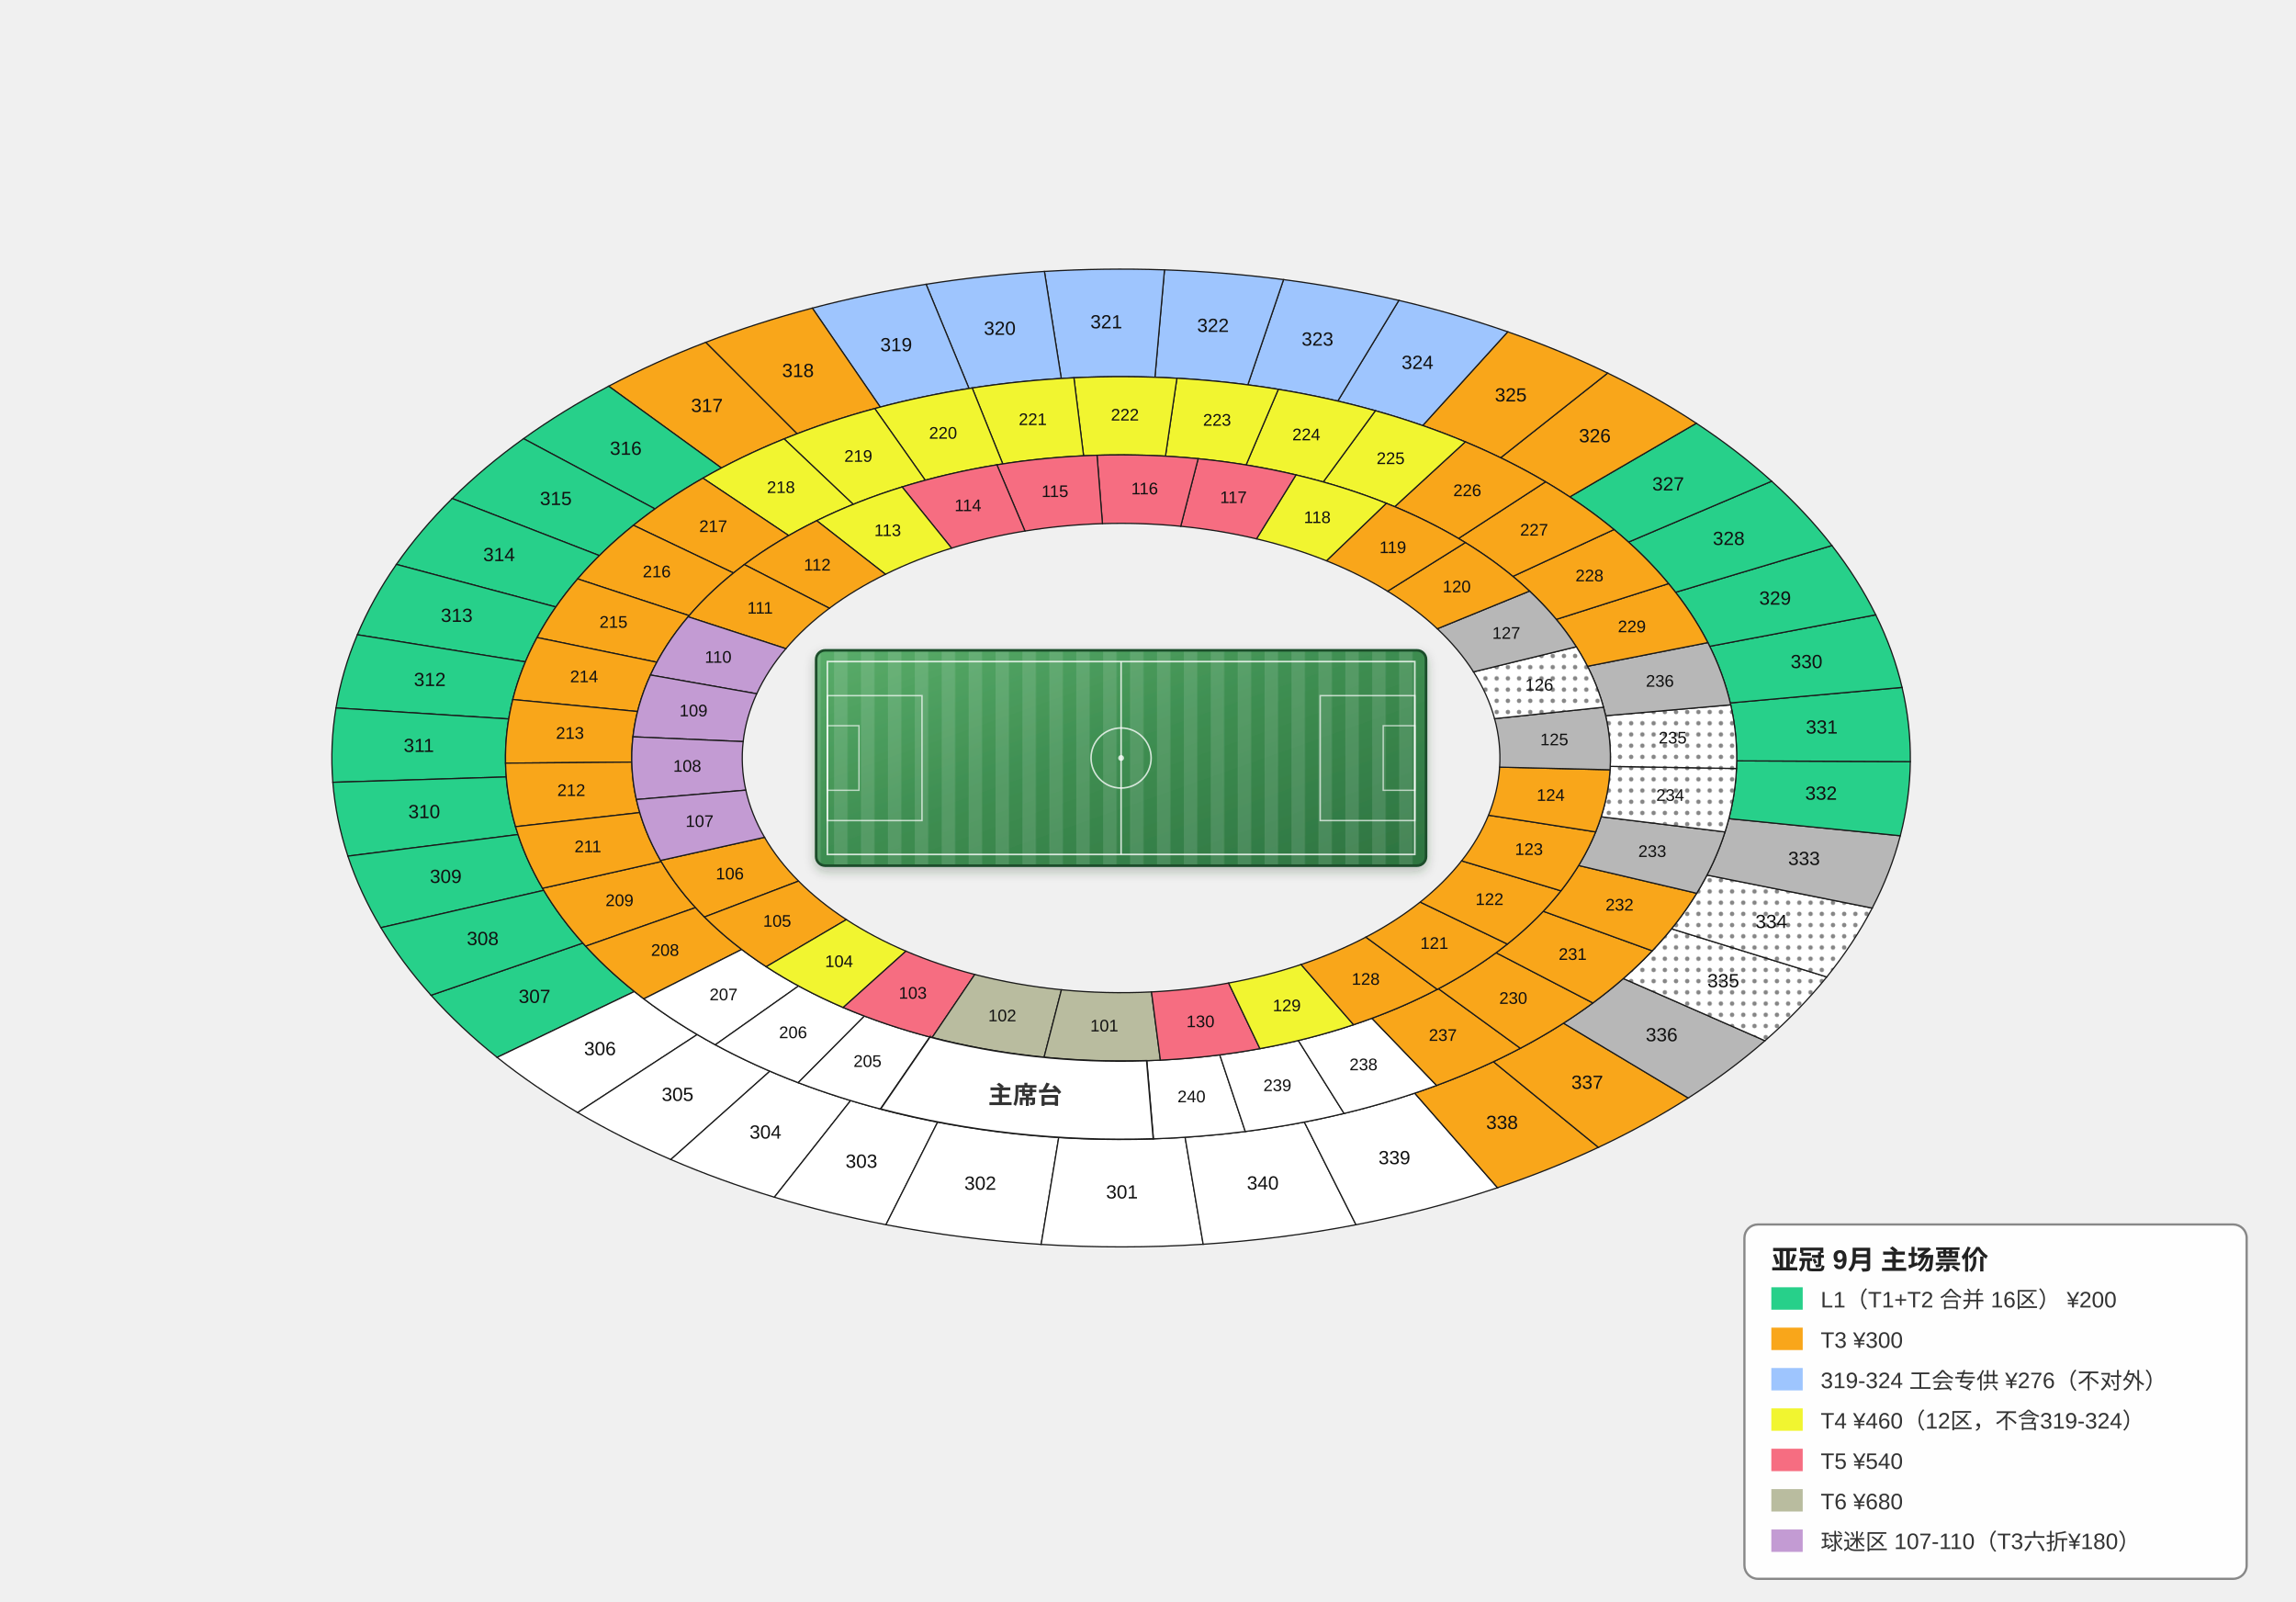
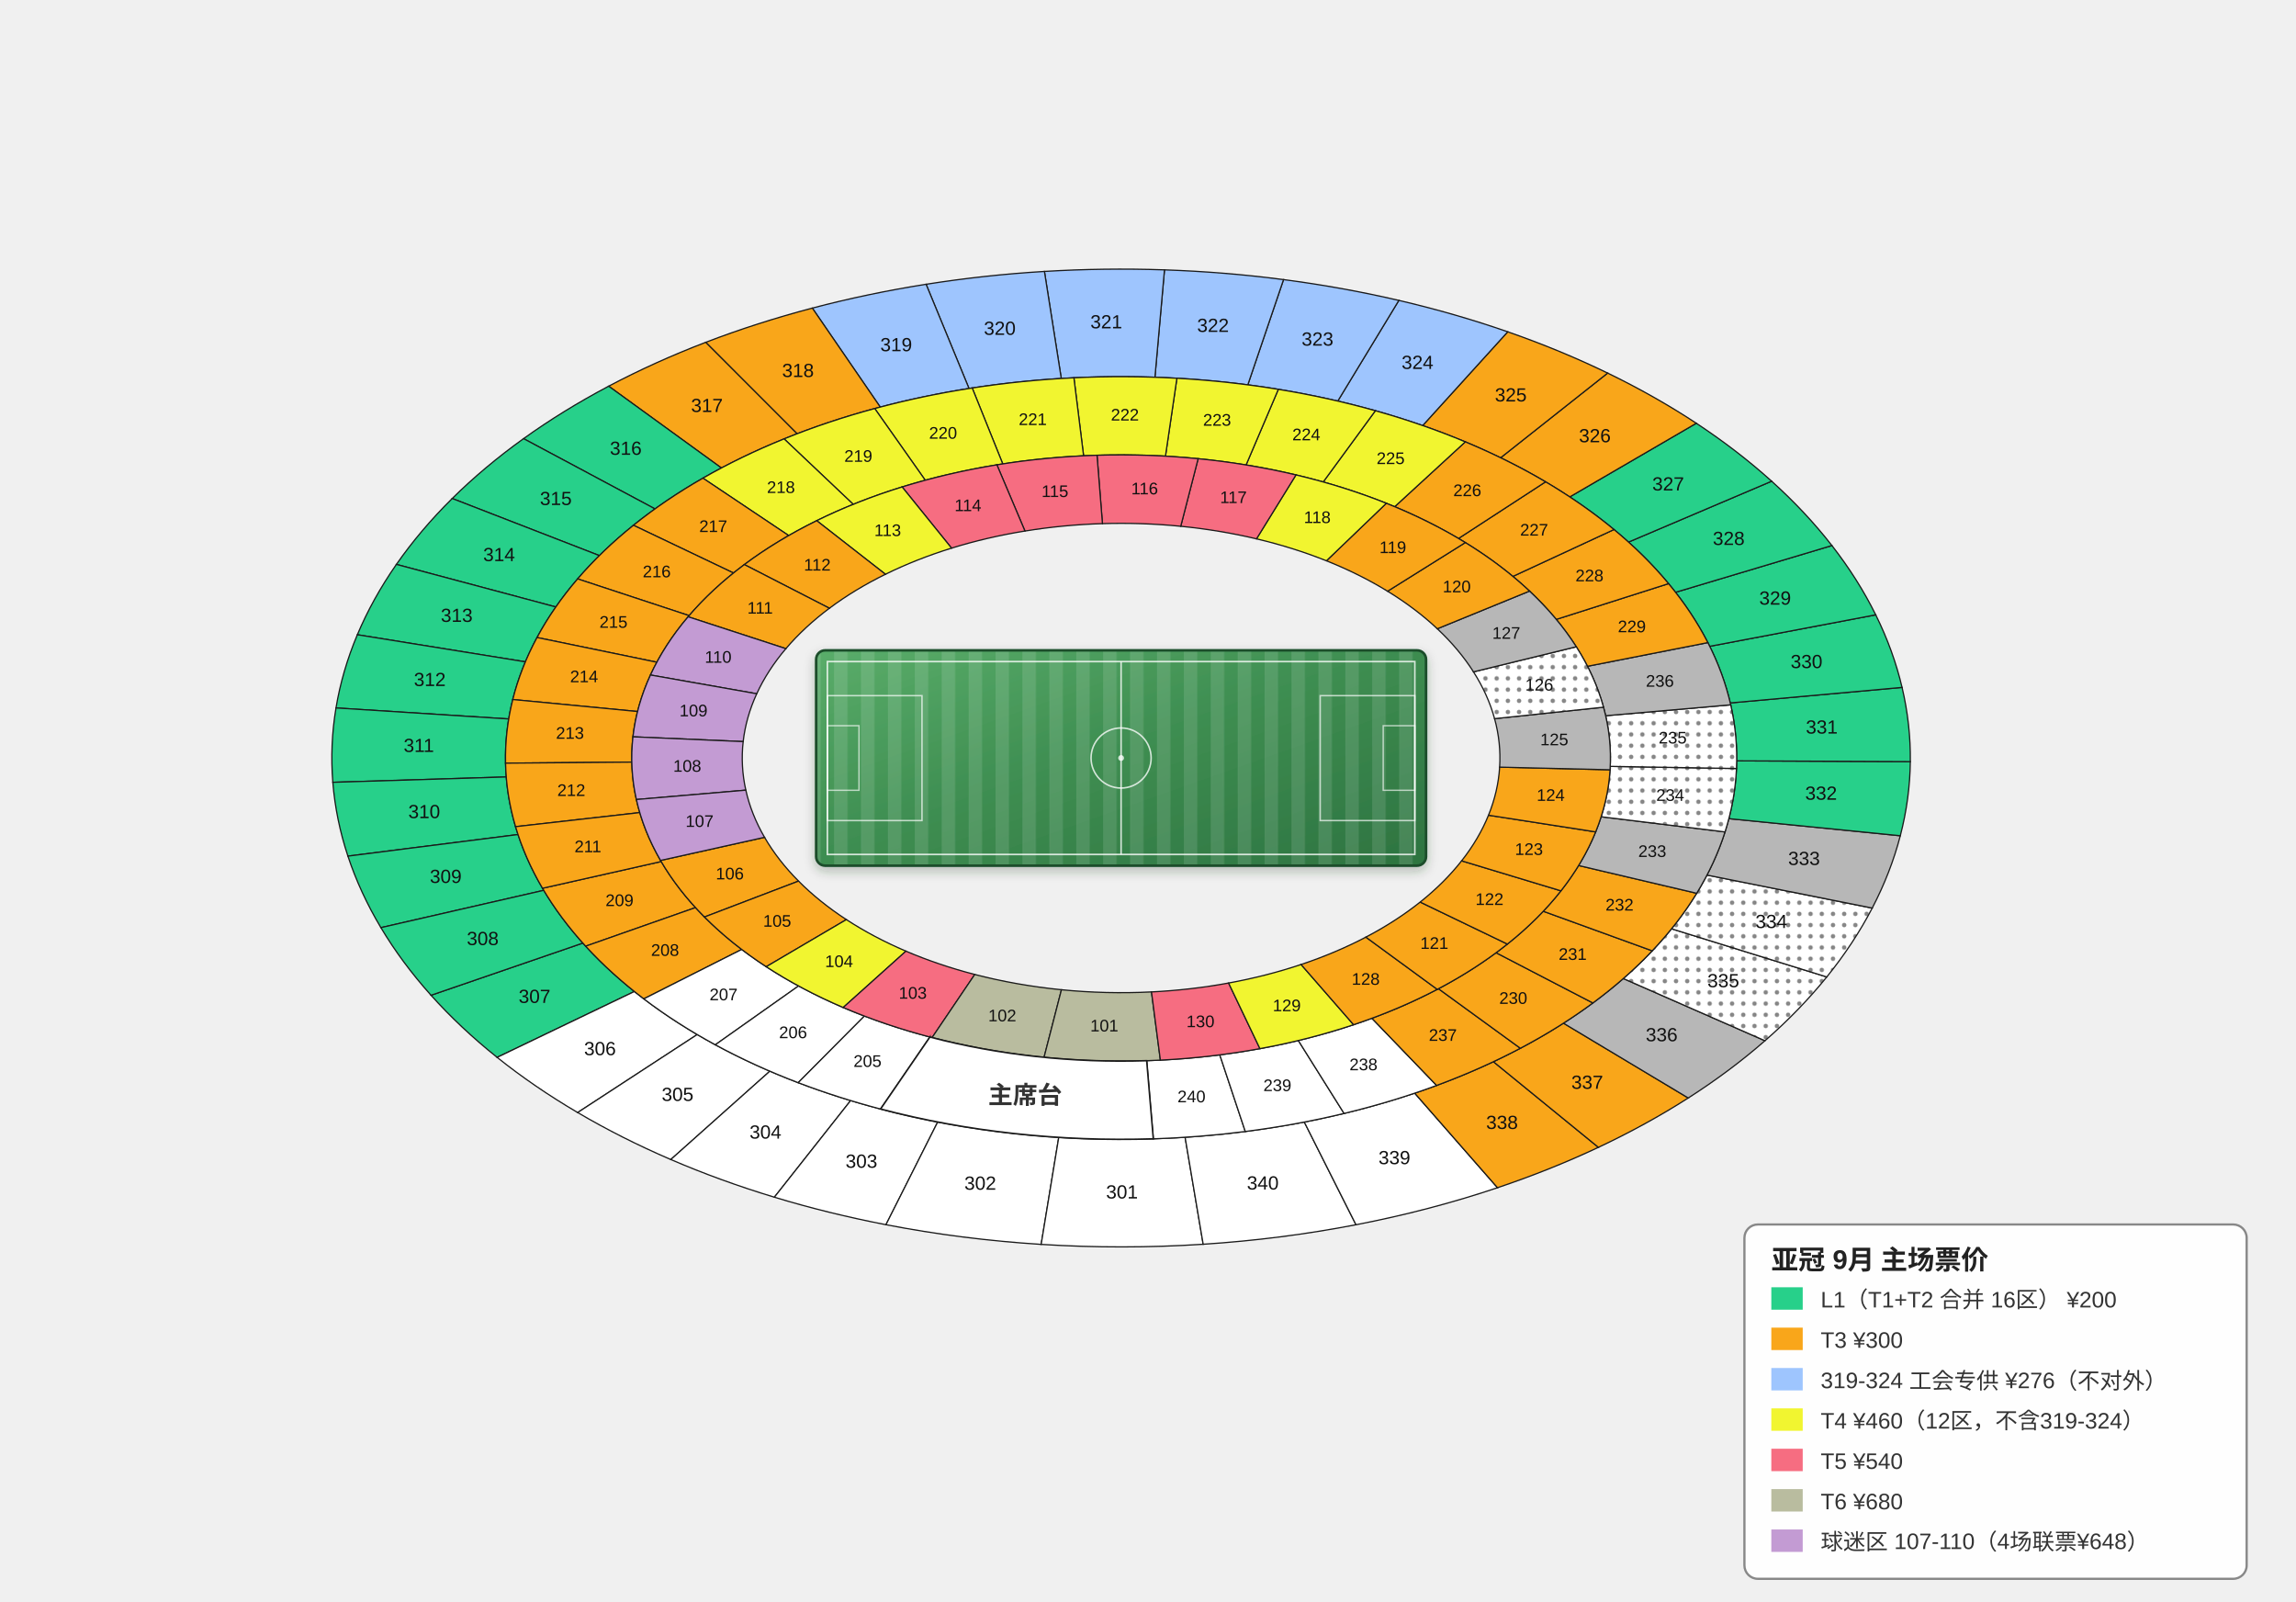
<svg xmlns="http://www.w3.org/2000/svg" viewBox="0 0 1024 714" width="1024" height="714">
  <defs>
    <pattern id="awayPattern" width="5" height="5" patternUnits="userSpaceOnUse">
      <rect width="5" height="5" fill="#fff" />
      <circle cx="2.5" cy="2.5" r="1" fill="#888" />
    </pattern>
    <linearGradient id="pitchGrad" x1="0%" y1="0%" x2="100%" y2="100%">
      <stop offset="0%" stop-color="#5aad6a" />
      <stop offset="45%" stop-color="#3f8f52" />
      <stop offset="100%" stop-color="#2d7340" />
    </linearGradient>
    <pattern id="grassStripe" width="12" height="96" patternUnits="userSpaceOnUse">
      <rect width="6" height="100%" fill="#ffffff" opacity="0.12" />
      <rect x="6" width="6" height="100%" fill="#000000" opacity="0" />
    </pattern>
    <filter id="pitchShadow" x="-10%" y="-15%" width="120%" height="130%">
      <feDropShadow dx="0" dy="2" stdDeviation="2.5" flood-color="#1a3d24" flood-opacity="0.28" />
    </filter>
  </defs>
  <g id="pitch" filter="url(#pitchShadow)">
    <rect x="364.0" y="290.0" width="272.0" height="96.0" rx="4" fill="url(#pitchGrad)" />
    <rect x="364.0" y="290.0" width="272.0" height="96.0" rx="4" fill="url(#grassStripe)" />
    <rect x="369.0" y="295.0" width="262.0" height="86.0" fill="none" stroke="rgba(255,255,255,0.78)" stroke-width="0.72" />
    <line x1="500.0" y1="295.0" x2="500.0" y2="381.0" stroke="rgba(255,255,255,0.78)" stroke-width="0.684" />
    <circle cx="500.0" cy="338.0" r="13.4" fill="none" stroke="rgba(255,255,255,0.78)" stroke-width="0.684" />
    <circle cx="500.0" cy="338.0" r="1.3" fill="rgba(255,255,255,0.78)" />
    <rect x="369.0" y="310.2" width="42.2" height="55.7" fill="none" stroke="rgba(255,255,255,0.78)" stroke-width="0.648" opacity="0.88" />
    <rect x="369.0" y="323.6" width="14.1" height="28.8" fill="none" stroke="rgba(255,255,255,0.78)" stroke-width="0.612" opacity="0.82" />
    <rect x="588.8" y="310.2" width="42.2" height="55.7" fill="none" stroke="rgba(255,255,255,0.78)" stroke-width="0.648" opacity="0.88" />
    <rect x="616.9" y="323.6" width="14.1" height="28.8" fill="none" stroke="rgba(255,255,255,0.78)" stroke-width="0.612" opacity="0.82" />
    <rect x="364.0" y="290.0" width="272.0" height="96.0" rx="4" fill="none" stroke="#1a4d2c" stroke-width="1.15" />
  </g>
  <path id="sec-307" d="M259.94,420.52L192.23,443.79A352.00,218.00,0,0,0,221.71,471.49L282.93,442.12A274.56,170.04,0,0,1,259.94,420.52Z" fill="#27d08a" stroke="#1a1a1a" stroke-width="0.55" />
  <text x="238.4" y="444.8" text-anchor="middle" dominant-baseline="middle" font-size="8.5" font-family="Arial,Helvetica,sans-serif" fill="#111">307</text>
  <path id="sec-306" d="M282.93,442.12L221.71,471.49A352.00,218.00,0,0,0,257.63,496.09L310.95,461.31A274.56,170.04,0,0,1,282.93,442.12Z" fill="#ffffff" stroke="#1a1a1a" stroke-width="0.55" />
  <text x="267.6" y="468.1" text-anchor="middle" dominant-baseline="middle" font-size="8.5" font-family="Arial,Helvetica,sans-serif" fill="#111">306</text>
  <path id="sec-305" d="M310.95,461.31L257.63,496.09A352.00,218.00,0,0,0,299.17,517.04L343.35,477.65A274.56,170.04,0,0,1,310.95,461.31Z" fill="#ffffff" stroke="#1a1a1a" stroke-width="0.55" />
  <text x="302.2" y="488.5" text-anchor="middle" dominant-baseline="middle" font-size="8.5" font-family="Arial,Helvetica,sans-serif" fill="#111">305</text>
  <path id="sec-304" d="M343.35,477.65L299.17,517.04A352.00,218.00,0,0,0,345.36,533.84L379.38,490.75A274.56,170.04,0,0,1,343.35,477.65Z" fill="#ffffff" stroke="#1a1a1a" stroke-width="0.55" />
  <text x="341.4" y="505.3" text-anchor="middle" dominant-baseline="middle" font-size="8.5" font-family="Arial,Helvetica,sans-serif" fill="#111">304</text>
  <path id="sec-303" d="M379.38,490.75L345.36,533.84A352.00,218.00,0,0,0,395.13,546.10L418.20,500.32A274.56,170.04,0,0,1,379.38,490.75Z" fill="#ffffff" stroke="#1a1a1a" stroke-width="0.55" />
  <text x="384.2" y="518.3" text-anchor="middle" dominant-baseline="middle" font-size="8.5" font-family="Arial,Helvetica,sans-serif" fill="#111">303</text>
  <path id="sec-302" d="M418.20,500.32L395.13,546.10A352.00,218.00,0,0,0,464.35,554.88L472.19,507.17A274.56,170.04,0,0,1,418.20,500.32Z" fill="#ffffff" stroke="#1a1a1a" stroke-width="0.55" />
  <text x="437.2" y="528.1" text-anchor="middle" dominant-baseline="middle" font-size="8.5" font-family="Arial,Helvetica,sans-serif" fill="#111">302</text>
  <path id="sec-301" d="M472.19,507.17L464.35,554.88A352.00,218.00,0,0,0,536.61,554.82L528.55,507.12A274.56,170.04,0,0,1,472.19,507.17Z" fill="#ffffff" stroke="#1a1a1a" stroke-width="0.55" />
  <text x="500.4" y="532.0" text-anchor="middle" dominant-baseline="middle" font-size="8.5" font-family="Arial,Helvetica,sans-serif" fill="#111">301</text>
  <path id="sec-340" d="M528.55,507.12L536.61,554.82A352.00,218.00,0,0,0,604.76,546.12L581.71,500.33A274.56,170.04,0,0,1,528.55,507.12Z" fill="#ffffff" stroke="#1a1a1a" stroke-width="0.55" />
  <text x="563.2" y="528.0" text-anchor="middle" dominant-baseline="middle" font-size="8.5" font-family="Arial,Helvetica,sans-serif" fill="#111">340</text>
  <path id="sec-339" d="M581.71,500.33L604.76,546.12A352.00,218.00,0,0,0,667.88,529.61L630.95,487.45A274.56,170.04,0,0,1,581.71,500.33Z" fill="#ffffff" stroke="#1a1a1a" stroke-width="0.55" />
  <text x="621.9" y="516.7" text-anchor="middle" dominant-baseline="middle" font-size="8.5" font-family="Arial,Helvetica,sans-serif" fill="#111">339</text>
  <path id="sec-338" d="M630.95,487.45L667.88,529.61A352.00,218.00,0,0,0,712.88,511.61L666.05,473.42A274.56,170.04,0,0,1,630.95,487.45Z" fill="#f9a61a" stroke="#1a1a1a" stroke-width="0.55" />
  <text x="669.9" y="501.0" text-anchor="middle" dominant-baseline="middle" font-size="8.5" font-family="Arial,Helvetica,sans-serif" fill="#111">338</text>
  <path id="sec-337" d="M666.05,473.42L712.88,511.61A352.00,218.00,0,0,0,752.95,489.60L697.30,456.25A274.56,170.04,0,0,1,666.05,473.42Z" fill="#f9a61a" stroke="#1a1a1a" stroke-width="0.55" />
  <text x="707.9" y="483.1" text-anchor="middle" dominant-baseline="middle" font-size="8.5" font-family="Arial,Helvetica,sans-serif" fill="#111">337</text>
  <path id="sec-336" d="M697.30,456.25L752.95,489.60A352.00,218.00,0,0,0,787.16,464.07L723.99,436.34A274.56,170.04,0,0,1,697.30,456.25Z" fill="#b7b7b7" stroke="#1a1a1a" stroke-width="0.55" />
  <text x="741.1" y="461.9" text-anchor="middle" dominant-baseline="middle" font-size="8.5" font-family="Arial,Helvetica,sans-serif" fill="#111">336</text>
  <path id="sec-335" d="M723.99,436.34L787.16,464.07A352.00,218.00,0,0,0,814.73,435.63L745.49,414.15A274.56,170.04,0,0,1,723.99,436.34Z" fill="url(#awayPattern)" stroke="#1a1a1a" stroke-width="0.55" />
  <text x="768.6" y="437.8" text-anchor="middle" dominant-baseline="middle" font-size="8.5" font-family="Arial,Helvetica,sans-serif" fill="#111">335</text>
  <path id="sec-334" d="M745.49,414.15L814.73,435.63A352.00,218.00,0,0,0,835.00,404.92L761.30,390.20A274.56,170.04,0,0,1,745.49,414.15Z" fill="url(#awayPattern)" stroke="#1a1a1a" stroke-width="0.55" />
  <text x="790.0" y="411.4" text-anchor="middle" dominant-baseline="middle" font-size="8.5" font-family="Arial,Helvetica,sans-serif" fill="#111">334</text>
  <path id="sec-333" d="M761.30,390.20L835.00,404.92A352.00,218.00,0,0,0,847.52,372.67L771.07,365.04A274.56,170.04,0,0,1,761.30,390.20Z" fill="#b7b7b7" stroke="#1a1a1a" stroke-width="0.55" />
  <text x="804.6" y="383.3" text-anchor="middle" dominant-baseline="middle" font-size="8.5" font-family="Arial,Helvetica,sans-serif" fill="#111">333</text>
  <path id="sec-332" d="M771.07,365.04L847.52,372.67A352.00,218.00,0,0,0,851.99,339.61L774.55,339.26A274.56,170.04,0,0,1,771.07,365.04Z" fill="#27d08a" stroke="#1a1a1a" stroke-width="0.55" />
  <text x="812.2" y="354.2" text-anchor="middle" dominant-baseline="middle" font-size="8.5" font-family="Arial,Helvetica,sans-serif" fill="#111">332</text>
  <path id="sec-331" d="M774.55,339.26L851.99,339.61A352.00,218.00,0,0,0,848.31,306.52L771.68,313.44A274.56,170.04,0,0,1,774.55,339.26Z" fill="#27d08a" stroke="#1a1a1a" stroke-width="0.55" />
  <text x="812.5" y="324.7" text-anchor="middle" dominant-baseline="middle" font-size="8.5" font-family="Arial,Helvetica,sans-serif" fill="#111">331</text>
  <path id="sec-330" d="M771.68,313.44L848.31,306.52A352.00,218.00,0,0,0,836.56,274.15L762.52,288.20A274.56,170.04,0,0,1,771.68,313.44Z" fill="#27d08a" stroke="#1a1a1a" stroke-width="0.55" />
  <text x="805.7" y="295.5" text-anchor="middle" dominant-baseline="middle" font-size="8.5" font-family="Arial,Helvetica,sans-serif" fill="#111">330</text>
  <path id="sec-329" d="M762.52,288.20L836.56,274.15A352.00,218.00,0,0,0,817.02,243.26L747.28,264.11A274.56,170.04,0,0,1,762.52,288.20Z" fill="#27d08a" stroke="#1a1a1a" stroke-width="0.55" />
  <text x="791.7" y="267.2" text-anchor="middle" dominant-baseline="middle" font-size="8.5" font-family="Arial,Helvetica,sans-serif" fill="#111">329</text>
  <path id="sec-328" d="M747.28,264.11L817.02,243.26A352.00,218.00,0,0,0,790.14,214.57L726.31,241.72A274.56,170.04,0,0,1,747.28,264.11Z" fill="#27d08a" stroke="#1a1a1a" stroke-width="0.55" />
  <text x="771.0" y="240.6" text-anchor="middle" dominant-baseline="middle" font-size="8.5" font-family="Arial,Helvetica,sans-serif" fill="#111">328</text>
  <path id="sec-327" d="M726.31,241.72L790.14,214.57A352.00,218.00,0,0,0,756.54,188.73L700.10,221.57A274.56,170.04,0,0,1,726.31,241.72Z" fill="#27d08a" stroke="#1a1a1a" stroke-width="0.55" />
  <text x="744.0" y="216.3" text-anchor="middle" dominant-baseline="middle" font-size="8.5" font-family="Arial,Helvetica,sans-serif" fill="#111">327</text>
  <path id="sec-326" d="M700.10,221.57L756.54,188.73A352.00,218.00,0,0,0,717.00,166.35L669.26,204.12A274.56,170.04,0,0,1,700.10,221.57Z" fill="#f9a61a" stroke="#1a1a1a" stroke-width="0.55" />
  <text x="711.3" y="194.8" text-anchor="middle" dominant-baseline="middle" font-size="8.5" font-family="Arial,Helvetica,sans-serif" fill="#111">326</text>
  <path id="sec-325" d="M669.26,204.12L717.00,166.35A352.00,218.00,0,0,0,672.44,147.95L634.50,189.76A274.56,170.04,0,0,1,669.26,204.12Z" fill="#f9a61a" stroke="#1a1a1a" stroke-width="0.55" />
  <text x="673.8" y="176.6" text-anchor="middle" dominant-baseline="middle" font-size="8.5" font-family="Arial,Helvetica,sans-serif" fill="#111">325</text>
  <path id="sec-324" d="M634.50,189.76L672.44,147.95A352.00,218.00,0,0,0,623.88,133.95L596.63,178.84A274.56,170.04,0,0,1,634.50,189.76Z" fill="#9ec5fe" stroke="#1a1a1a" stroke-width="0.55" />
  <text x="632.2" y="162.1" text-anchor="middle" dominant-baseline="middle" font-size="8.5" font-family="Arial,Helvetica,sans-serif" fill="#111">324</text>
  <path id="sec-323" d="M596.63,178.84L623.88,133.95A352.00,218.00,0,0,0,572.45,124.67L556.51,171.60A274.56,170.04,0,0,1,596.63,178.84Z" fill="#9ec5fe" stroke="#1a1a1a" stroke-width="0.55" />
  <text x="587.6" y="151.7" text-anchor="middle" dominant-baseline="middle" font-size="8.5" font-family="Arial,Helvetica,sans-serif" fill="#111">323</text>
  <path id="sec-322" d="M556.51,171.60L572.45,124.67A352.00,218.00,0,0,0,519.35,120.33L515.09,168.22A274.56,170.04,0,0,1,556.51,171.60Z" fill="#9ec5fe" stroke="#1a1a1a" stroke-width="0.55" />
  <text x="541.0" y="145.6" text-anchor="middle" dominant-baseline="middle" font-size="8.5" font-family="Arial,Helvetica,sans-serif" fill="#111">322</text>
  <path id="sec-321" d="M515.09,168.22L519.35,120.33A352.00,218.00,0,0,0,465.80,121.03L473.32,168.76A274.56,170.04,0,0,1,515.09,168.22Z" fill="#9ec5fe" stroke="#1a1a1a" stroke-width="0.55" />
  <text x="493.4" y="144.0" text-anchor="middle" dominant-baseline="middle" font-size="8.5" font-family="Arial,Helvetica,sans-serif" fill="#111">321</text>
  <path id="sec-320" d="M473.32,168.76L465.80,121.03A352.00,218.00,0,0,0,413.03,126.76L432.17,173.23A274.56,170.04,0,0,1,473.32,168.76Z" fill="#9ec5fe" stroke="#1a1a1a" stroke-width="0.55" />
  <text x="445.9" y="146.9" text-anchor="middle" dominant-baseline="middle" font-size="8.5" font-family="Arial,Helvetica,sans-serif" fill="#111">320</text>
  <path id="sec-319" d="M432.17,173.23L413.03,126.76A352.00,218.00,0,0,0,362.29,137.38L392.58,181.51A274.56,170.04,0,0,1,432.17,173.23Z" fill="#9ec5fe" stroke="#1a1a1a" stroke-width="0.55" />
  <text x="399.7" y="154.2" text-anchor="middle" dominant-baseline="middle" font-size="8.5" font-family="Arial,Helvetica,sans-serif" fill="#111">319</text>
  <path id="sec-318" d="M392.58,181.51L362.29,137.38A352.00,218.00,0,0,0,314.73,152.64L355.49,193.42A274.56,170.04,0,0,1,392.58,181.51Z" fill="#f9a61a" stroke="#1a1a1a" stroke-width="0.55" />
  <text x="355.9" y="165.7" text-anchor="middle" dominant-baseline="middle" font-size="8.5" font-family="Arial,Helvetica,sans-serif" fill="#111">318</text>
  <path id="sec-317" d="M355.49,193.42L314.73,152.64A352.00,218.00,0,0,0,271.46,172.20L321.74,208.67A274.56,170.04,0,0,1,355.49,193.42Z" fill="#f9a61a" stroke="#1a1a1a" stroke-width="0.55" />
  <text x="315.3" y="181.3" text-anchor="middle" dominant-baseline="middle" font-size="8.5" font-family="Arial,Helvetica,sans-serif" fill="#111">317</text>
  <path id="sec-316" d="M321.74,208.67L271.46,172.20A352.00,218.00,0,0,0,233.49,195.59L292.12,226.92A274.56,170.04,0,0,1,321.74,208.67Z" fill="#27d08a" stroke="#1a1a1a" stroke-width="0.55" />
  <text x="279.1" y="200.4" text-anchor="middle" dominant-baseline="middle" font-size="8.5" font-family="Arial,Helvetica,sans-serif" fill="#111">316</text>
  <path id="sec-315" d="M292.12,226.92L233.49,195.59A352.00,218.00,0,0,0,201.68,222.28L267.31,247.74A274.56,170.04,0,0,1,292.12,226.92Z" fill="#27d08a" stroke="#1a1a1a" stroke-width="0.55" />
  <text x="247.9" y="222.8" text-anchor="middle" dominant-baseline="middle" font-size="8.5" font-family="Arial,Helvetica,sans-serif" fill="#111">315</text>
  <path id="sec-314" d="M267.31,247.74L201.68,222.28A352.00,218.00,0,0,0,176.79,251.66L247.89,270.65A274.56,170.04,0,0,1,267.31,247.74Z" fill="#27d08a" stroke="#1a1a1a" stroke-width="0.55" />
  <text x="222.6" y="247.8" text-anchor="middle" dominant-baseline="middle" font-size="8.5" font-family="Arial,Helvetica,sans-serif" fill="#111">314</text>
  <path id="sec-313" d="M247.89,270.65L176.79,251.66A352.00,218.00,0,0,0,159.37,283.03L234.31,295.12A274.56,170.04,0,0,1,247.89,270.65Z" fill="#27d08a" stroke="#1a1a1a" stroke-width="0.55" />
  <text x="203.7" y="274.9" text-anchor="middle" dominant-baseline="middle" font-size="8.5" font-family="Arial,Helvetica,sans-serif" fill="#111">313</text>
  <path id="sec-312" d="M234.31,295.12L159.37,283.03A352.00,218.00,0,0,0,149.85,315.67L226.88,320.59A274.56,170.04,0,0,1,234.31,295.12Z" fill="#27d08a" stroke="#1a1a1a" stroke-width="0.55" />
  <text x="191.7" y="303.5" text-anchor="middle" dominant-baseline="middle" font-size="8.5" font-family="Arial,Helvetica,sans-serif" fill="#111">312</text>
  <path id="sec-311" d="M226.88,320.59L149.85,315.67A352.00,218.00,0,0,0,148.44,348.84L225.78,346.45A274.56,170.04,0,0,1,226.88,320.59Z" fill="#27d08a" stroke="#1a1a1a" stroke-width="0.55" />
  <text x="186.8" y="332.9" text-anchor="middle" dominant-baseline="middle" font-size="8.5" font-family="Arial,Helvetica,sans-serif" fill="#111">311</text>
  <path id="sec-310" d="M225.78,346.45L148.44,348.84A352.00,218.00,0,0,0,155.16,381.75L231.03,372.12A274.56,170.04,0,0,1,225.78,346.45Z" fill="#27d08a" stroke="#1a1a1a" stroke-width="0.55" />
  <text x="189.2" y="362.4" text-anchor="middle" dominant-baseline="middle" font-size="8.5" font-family="Arial,Helvetica,sans-serif" fill="#111">310</text>
  <path id="sec-309" d="M231.03,372.12L155.16,381.75A352.00,218.00,0,0,0,169.87,413.64L242.50,397.00A274.56,170.04,0,0,1,231.03,372.12Z" fill="#27d08a" stroke="#1a1a1a" stroke-width="0.55" />
  <text x="198.8" y="391.3" text-anchor="middle" dominant-baseline="middle" font-size="8.5" font-family="Arial,Helvetica,sans-serif" fill="#111">309</text>
  <path id="sec-308" d="M242.50,397.00L169.87,413.64A352.00,218.00,0,0,0,192.23,443.79L259.94,420.52A274.56,170.04,0,0,1,242.50,397.00Z" fill="#27d08a" stroke="#1a1a1a" stroke-width="0.55" />
  <text x="215.3" y="419.0" text-anchor="middle" dominant-baseline="middle" font-size="8.5" font-family="Arial,Helvetica,sans-serif" fill="#111">308</text>
  <path id="sec-209" d="M294.88,384.16L241.95,396.08A274.56,170.04,0,0,0,261.20,421.91L310.18,404.70A218.24,135.16,0,0,1,294.88,384.16Z" fill="#f9a61a" stroke="#1a1a1a" stroke-width="0.55" />
  <text x="276.3" y="401.9" text-anchor="middle" dominant-baseline="middle" font-size="7.5" font-family="Arial,Helvetica,sans-serif" fill="#111">209</text>
  <path id="sec-208" d="M310.18,404.70L261.20,421.91A274.56,170.04,0,0,0,287.13,445.39L330.80,423.36A218.24,135.16,0,0,1,310.18,404.70Z" fill="#f9a61a" stroke="#1a1a1a" stroke-width="0.55" />
  <text x="296.6" y="424.1" text-anchor="middle" dominant-baseline="middle" font-size="7.5" font-family="Arial,Helvetica,sans-serif" fill="#111">208</text>
  <path id="sec-207" d="M330.80,423.36L287.13,445.39A274.56,170.04,0,0,0,319.02,465.87L356.15,439.64A218.24,135.16,0,0,1,330.80,423.36Z" fill="#ffffff" stroke="#1a1a1a" stroke-width="0.55" />
  <text x="322.7" y="443.9" text-anchor="middle" dominant-baseline="middle" font-size="7.5" font-family="Arial,Helvetica,sans-serif" fill="#111">207</text>
  <path id="sec-206" d="M356.15,439.64L319.02,465.87A274.56,170.04,0,0,0,355.98,482.77L385.52,453.07A218.24,135.16,0,0,1,356.15,439.64Z" fill="#ffffff" stroke="#1a1a1a" stroke-width="0.55" />
  <text x="353.7" y="460.8" text-anchor="middle" dominant-baseline="middle" font-size="7.5" font-family="Arial,Helvetica,sans-serif" fill="#111">206</text>
  <path id="sec-205" d="M385.52,453.07L355.98,482.77A274.56,170.04,0,0,0,392.72,494.52L414.73,462.42A218.24,135.16,0,0,1,385.52,453.07Z" fill="#ffffff" stroke="#1a1a1a" stroke-width="0.55" />
  <text x="386.9" y="473.6" text-anchor="middle" dominant-baseline="middle" font-size="7.5" font-family="Arial,Helvetica,sans-serif" fill="#111">205</text>
  <path id="sec-240" d="M511.42,472.97L514.37,507.81A274.56,170.04,0,0,0,555.39,504.54L544.02,470.38A218.24,135.16,0,0,1,511.42,472.97Z" fill="#ffffff" stroke="#1a1a1a" stroke-width="0.55" />
  <text x="531.4" y="489.4" text-anchor="middle" dominant-baseline="middle" font-size="7.5" font-family="Arial,Helvetica,sans-serif" fill="#111">240</text>
  <path id="sec-239" d="M544.02,470.38L555.39,504.54A274.56,170.04,0,0,0,599.45,496.49L579.05,463.98A218.24,135.16,0,0,1,544.02,470.38Z" fill="#ffffff" stroke="#1a1a1a" stroke-width="0.55" />
  <text x="569.7" y="484.4" text-anchor="middle" dominant-baseline="middle" font-size="7.5" font-family="Arial,Helvetica,sans-serif" fill="#111">239</text>
  <path id="sec-238" d="M579.05,463.98L599.45,496.49A274.56,170.04,0,0,0,640.72,484.01L611.86,454.06A218.24,135.16,0,0,1,579.05,463.98Z" fill="#ffffff" stroke="#1a1a1a" stroke-width="0.55" />
  <text x="608.1" y="475.1" text-anchor="middle" dominant-baseline="middle" font-size="7.5" font-family="Arial,Helvetica,sans-serif" fill="#111">238</text>
  <path id="sec-237" d="M611.86,454.06L640.72,484.01A274.56,170.04,0,0,0,678.06,467.43L641.54,440.88A218.24,135.16,0,0,1,611.86,454.06Z" fill="#f9a61a" stroke="#1a1a1a" stroke-width="0.55" />
  <text x="643.5" y="462.0" text-anchor="middle" dominant-baseline="middle" font-size="7.5" font-family="Arial,Helvetica,sans-serif" fill="#111">237</text>
  <path id="sec-230" d="M641.54,440.88L678.06,467.43A274.56,170.04,0,0,0,710.41,447.23L667.25,424.83A218.24,135.16,0,0,1,641.54,440.88Z" fill="#f9a61a" stroke="#1a1a1a" stroke-width="0.55" />
  <text x="674.9" y="445.5" text-anchor="middle" dominant-baseline="middle" font-size="7.5" font-family="Arial,Helvetica,sans-serif" fill="#111">230</text>
  <path id="sec-231" d="M667.25,424.83L710.41,447.23A274.56,170.04,0,0,0,736.88,423.98L688.29,406.34A218.24,135.16,0,0,1,667.25,424.83Z" fill="#f9a61a" stroke="#1a1a1a" stroke-width="0.55" />
  <text x="701.4" y="425.9" text-anchor="middle" dominant-baseline="middle" font-size="7.5" font-family="Arial,Helvetica,sans-serif" fill="#111">231</text>
  <path id="sec-232" d="M688.29,406.34L736.88,423.98A274.56,170.04,0,0,0,756.71,398.32L704.05,385.94A218.24,135.16,0,0,1,688.29,406.34Z" fill="#f9a61a" stroke="#1a1a1a" stroke-width="0.55" />
  <text x="722.3" y="403.9" text-anchor="middle" dominant-baseline="middle" font-size="7.5" font-family="Arial,Helvetica,sans-serif" fill="#111">232</text>
  <path id="sec-233" d="M704.05,385.94L756.71,398.32A274.56,170.04,0,0,0,769.35,370.96L714.10,364.20A218.24,135.16,0,0,1,704.05,385.94Z" fill="#b7b7b7" stroke="#1a1a1a" stroke-width="0.55" />
  <text x="736.9" y="380.0" text-anchor="middle" dominant-baseline="middle" font-size="7.5" font-family="Arial,Helvetica,sans-serif" fill="#111">233</text>
  <path id="sec-234" d="M714.10,364.20L769.35,370.96A274.56,170.04,0,0,0,774.46,342.69L718.16,341.73A218.24,135.16,0,0,1,714.10,364.20Z" fill="url(#awayPattern)" stroke="#1a1a1a" stroke-width="0.55" />
  <text x="744.9" y="355.0" text-anchor="middle" dominant-baseline="middle" font-size="7.5" font-family="Arial,Helvetica,sans-serif" fill="#111">234</text>
  <path id="sec-235" d="M718.16,341.73L774.46,342.69A274.56,170.04,0,0,0,771.88,314.28L716.11,319.15A218.24,135.16,0,0,1,718.16,341.73Z" fill="url(#awayPattern)" stroke="#1a1a1a" stroke-width="0.55" />
  <text x="746.0" y="329.4" text-anchor="middle" dominant-baseline="middle" font-size="7.5" font-family="Arial,Helvetica,sans-serif" fill="#111">235</text>
  <path id="sec-236" d="M716.11,319.15L771.88,314.28A274.56,170.04,0,0,0,761.69,286.54L708.01,297.10A218.24,135.16,0,0,1,716.11,319.15Z" fill="#b7b7b7" stroke="#1a1a1a" stroke-width="0.55" />
  <text x="740.3" y="304.1" text-anchor="middle" dominant-baseline="middle" font-size="7.5" font-family="Arial,Helvetica,sans-serif" fill="#111">236</text>
  <path id="sec-229" d="M708.01,297.10L761.69,286.54A274.56,170.04,0,0,0,744.17,260.24L694.08,276.19A218.24,135.16,0,0,1,708.01,297.10Z" fill="#f9a61a" stroke="#1a1a1a" stroke-width="0.55" />
  <text x="727.8" y="279.8" text-anchor="middle" dominant-baseline="middle" font-size="7.5" font-family="Arial,Helvetica,sans-serif" fill="#111">229</text>
  <path id="sec-228" d="M694.08,276.19L744.17,260.24A274.56,170.04,0,0,0,719.82,236.12L674.73,257.02A218.24,135.16,0,0,1,694.08,276.19Z" fill="#f9a61a" stroke="#1a1a1a" stroke-width="0.55" />
  <text x="708.9" y="257.1" text-anchor="middle" dominant-baseline="middle" font-size="7.5" font-family="Arial,Helvetica,sans-serif" fill="#111">228</text>
  <path id="sec-227" d="M674.73,257.02L719.82,236.12A274.56,170.04,0,0,0,689.31,214.85L650.48,240.11A218.24,135.16,0,0,1,674.73,257.02Z" fill="#f9a61a" stroke="#1a1a1a" stroke-width="0.55" />
  <text x="684.2" y="236.7" text-anchor="middle" dominant-baseline="middle" font-size="7.5" font-family="Arial,Helvetica,sans-serif" fill="#111">227</text>
  <path id="sec-226" d="M650.48,240.11L689.31,214.85A274.56,170.04,0,0,0,653.51,197.02L622.02,225.94A218.24,135.16,0,0,1,650.48,240.11Z" fill="#f9a61a" stroke="#1a1a1a" stroke-width="0.55" />
  <text x="654.4" y="219.1" text-anchor="middle" dominant-baseline="middle" font-size="7.5" font-family="Arial,Helvetica,sans-serif" fill="#111">226</text>
  <path id="sec-225" d="M622.02,225.94L653.51,197.02A274.56,170.04,0,0,0,613.41,183.14L590.14,214.91A218.24,135.16,0,0,1,622.02,225.94Z" fill="#f1f530" stroke="#1a1a1a" stroke-width="0.55" />
  <text x="620.2" y="204.8" text-anchor="middle" dominant-baseline="middle" font-size="7.5" font-family="Arial,Helvetica,sans-serif" fill="#111">225</text>
  <path id="sec-224" d="M590.14,214.91L613.41,183.14A274.56,170.04,0,0,0,570.13,173.60L555.74,207.32A218.24,135.16,0,0,1,590.14,214.91Z" fill="#f1f530" stroke="#1a1a1a" stroke-width="0.55" />
  <text x="582.6" y="194.2" text-anchor="middle" dominant-baseline="middle" font-size="7.5" font-family="Arial,Helvetica,sans-serif" fill="#111">224</text>
  <path id="sec-223" d="M555.74,207.32L570.13,173.60A274.56,170.04,0,0,0,524.89,168.66L519.78,203.40A218.24,135.16,0,0,1,555.74,207.32Z" fill="#f1f530" stroke="#1a1a1a" stroke-width="0.55" />
  <text x="542.8" y="187.7" text-anchor="middle" dominant-baseline="middle" font-size="7.5" font-family="Arial,Helvetica,sans-serif" fill="#111">223</text>
  <path id="sec-222" d="M519.78,203.40L524.89,168.66A274.56,170.04,0,0,0,478.95,168.46L483.27,203.24A218.24,135.16,0,0,1,519.78,203.40Z" fill="#f1f530" stroke="#1a1a1a" stroke-width="0.55" />
  <text x="501.7" y="185.4" text-anchor="middle" dominant-baseline="middle" font-size="7.5" font-family="Arial,Helvetica,sans-serif" fill="#111">222</text>
  <path id="sec-221" d="M483.27,203.24L478.95,168.46A274.56,170.04,0,0,0,433.60,173.01L447.22,206.85A218.24,135.16,0,0,1,483.27,203.24Z" fill="#f1f530" stroke="#1a1a1a" stroke-width="0.55" />
  <text x="460.6" y="187.4" text-anchor="middle" dominant-baseline="middle" font-size="7.5" font-family="Arial,Helvetica,sans-serif" fill="#111">221</text>
  <path id="sec-220" d="M447.22,206.85L433.60,173.01A274.56,170.04,0,0,0,390.12,182.17L412.66,214.14A218.24,135.16,0,0,1,447.22,206.85Z" fill="#f1f530" stroke="#1a1a1a" stroke-width="0.55" />
  <text x="420.6" y="193.5" text-anchor="middle" dominant-baseline="middle" font-size="7.5" font-family="Arial,Helvetica,sans-serif" fill="#111">220</text>
  <path id="sec-219" d="M412.66,214.14L390.12,182.17A274.56,170.04,0,0,0,349.70,195.70L380.53,224.89A218.24,135.16,0,0,1,412.66,214.14Z" fill="#f1f530" stroke="#1a1a1a" stroke-width="0.55" />
  <text x="382.8" y="203.8" text-anchor="middle" dominant-baseline="middle" font-size="7.5" font-family="Arial,Helvetica,sans-serif" fill="#111">219</text>
  <path id="sec-218" d="M380.53,224.89L349.70,195.70A274.56,170.04,0,0,0,313.50,213.21L351.75,238.81A218.24,135.16,0,0,1,380.53,224.89Z" fill="#f1f530" stroke="#1a1a1a" stroke-width="0.55" />
  <text x="348.3" y="217.7" text-anchor="middle" dominant-baseline="middle" font-size="7.5" font-family="Arial,Helvetica,sans-serif" fill="#111">218</text>
  <path id="sec-217" d="M351.75,238.81L313.50,213.21A274.56,170.04,0,0,0,282.51,234.22L327.13,255.50A218.24,135.16,0,0,1,351.75,238.81Z" fill="#f9a61a" stroke="#1a1a1a" stroke-width="0.55" />
  <text x="318.1" y="235.1" text-anchor="middle" dominant-baseline="middle" font-size="7.5" font-family="Arial,Helvetica,sans-serif" fill="#111">217</text>
  <path id="sec-216" d="M327.13,255.50L282.51,234.22A274.56,170.04,0,0,0,257.62,258.13L307.34,274.51A218.24,135.16,0,0,1,327.13,255.50Z" fill="#f9a61a" stroke="#1a1a1a" stroke-width="0.55" />
  <text x="292.9" y="255.3" text-anchor="middle" dominant-baseline="middle" font-size="7.5" font-family="Arial,Helvetica,sans-serif" fill="#111">216</text>
  <path id="sec-215" d="M307.34,274.51L257.62,258.13A274.56,170.04,0,0,0,239.51,284.27L292.94,295.29A218.24,135.16,0,0,1,307.34,274.51Z" fill="#f9a61a" stroke="#1a1a1a" stroke-width="0.55" />
  <text x="273.6" y="277.8" text-anchor="middle" dominant-baseline="middle" font-size="7.5" font-family="Arial,Helvetica,sans-serif" fill="#111">215</text>
  <path id="sec-214" d="M292.94,295.29L239.51,284.27A274.56,170.04,0,0,0,228.69,311.92L284.34,317.27A218.24,135.16,0,0,1,292.94,295.29Z" fill="#f9a61a" stroke="#1a1a1a" stroke-width="0.55" />
  <text x="260.5" y="302.1" text-anchor="middle" dominant-baseline="middle" font-size="7.5" font-family="Arial,Helvetica,sans-serif" fill="#111">214</text>
  <path id="sec-213" d="M284.34,317.27L228.69,311.92A274.56,170.04,0,0,0,225.47,340.30L281.78,339.83A218.24,135.16,0,0,1,284.34,317.27Z" fill="#f9a61a" stroke="#1a1a1a" stroke-width="0.55" />
  <text x="254.2" y="327.3" text-anchor="middle" dominant-baseline="middle" font-size="7.5" font-family="Arial,Helvetica,sans-serif" fill="#111">213</text>
  <path id="sec-212" d="M281.78,339.83L225.47,340.30A274.56,170.04,0,0,0,229.93,368.62L285.33,362.34A218.24,135.16,0,0,1,281.78,339.83Z" fill="#f9a61a" stroke="#1a1a1a" stroke-width="0.55" />
  <text x="254.8" y="352.8" text-anchor="middle" dominant-baseline="middle" font-size="7.5" font-family="Arial,Helvetica,sans-serif" fill="#111">212</text>
  <path id="sec-211" d="M285.33,362.34L229.93,368.62A274.56,170.04,0,0,0,241.95,396.08L294.88,384.16A218.24,135.16,0,0,1,285.33,362.34Z" fill="#f9a61a" stroke="#1a1a1a" stroke-width="0.55" />
  <text x="262.2" y="377.9" text-anchor="middle" dominant-baseline="middle" font-size="7.5" font-family="Arial,Helvetica,sans-serif" fill="#111">211</text>
  <path id="sec-106" d="M340.98,373.36L294.60,383.68A218.24,135.16,0,0,0,314.19,408.89L356.14,392.88A168.96,104.64,0,0,1,340.98,373.36Z" fill="#f9a61a" stroke="#1a1a1a" stroke-width="0.55" />
  <text x="325.5" y="390.0" text-anchor="middle" dominant-baseline="middle" font-size="7.5" font-family="Arial,Helvetica,sans-serif" fill="#111">106</text>
  <path id="sec-105" d="M356.14,392.88L314.19,408.89A218.24,135.16,0,0,0,341.73,431.06L377.47,410.05A168.96,104.64,0,0,1,356.14,392.88Z" fill="#f9a61a" stroke="#1a1a1a" stroke-width="0.55" />
  <text x="346.6" y="411.1" text-anchor="middle" dominant-baseline="middle" font-size="7.5" font-family="Arial,Helvetica,sans-serif" fill="#111">105</text>
  <path id="sec-104" d="M377.47,410.05L341.73,431.06A218.24,135.16,0,0,0,376.06,449.25L404.05,424.13A168.96,104.64,0,0,1,377.47,410.05Z" fill="#f1f530" stroke="#1a1a1a" stroke-width="0.55" />
  <text x="374.2" y="429.1" text-anchor="middle" dominant-baseline="middle" font-size="7.5" font-family="Arial,Helvetica,sans-serif" fill="#111">104</text>
  <path id="sec-103" d="M404.05,424.13L376.06,449.25A218.24,135.16,0,0,0,415.70,462.67L434.74,434.52A168.96,104.64,0,0,1,404.05,424.13Z" fill="#f66d81" stroke="#1a1a1a" stroke-width="0.55" />
  <text x="407.1" y="443.2" text-anchor="middle" dominant-baseline="middle" font-size="7.5" font-family="Arial,Helvetica,sans-serif" fill="#111">103</text>
  <path id="sec-102" d="M434.74,434.52L415.70,462.67A218.24,135.16,0,0,0,465.64,471.47L473.40,441.33A168.96,104.64,0,0,1,434.74,434.52Z" fill="#b9bc9f" stroke="#1a1a1a" stroke-width="0.55" />
  <text x="447.0" y="453.3" text-anchor="middle" dominant-baseline="middle" font-size="7.5" font-family="Arial,Helvetica,sans-serif" fill="#111">102</text>
  <path id="sec-101" d="M473.40,441.33L465.64,471.47A218.24,135.16,0,0,0,517.52,472.72L513.56,442.30A168.96,104.64,0,0,1,473.40,441.33Z" fill="#b9bc9f" stroke="#1a1a1a" stroke-width="0.55" />
  <text x="492.5" y="457.8" text-anchor="middle" dominant-baseline="middle" font-size="7.5" font-family="Arial,Helvetica,sans-serif" fill="#111">101</text>
  <path id="sec-130" d="M513.56,442.30L517.52,472.72A218.24,135.16,0,0,0,561.93,467.60L547.95,438.34A168.96,104.64,0,0,1,513.56,442.30Z" fill="#f66d81" stroke="#1a1a1a" stroke-width="0.55" />
  <text x="535.4" y="455.9" text-anchor="middle" dominant-baseline="middle" font-size="7.5" font-family="Arial,Helvetica,sans-serif" fill="#111">130</text>
  <path id="sec-129" d="M547.95,438.34L561.93,467.60A218.24,135.16,0,0,0,603.69,456.93L580.27,430.08A168.96,104.64,0,0,1,547.95,438.34Z" fill="#f1f530" stroke="#1a1a1a" stroke-width="0.55" />
  <text x="573.9" y="448.8" text-anchor="middle" dominant-baseline="middle" font-size="7.5" font-family="Arial,Helvetica,sans-serif" fill="#111">129</text>
  <path id="sec-128" d="M580.27,430.08L603.69,456.93A218.24,135.16,0,0,0,641.00,441.16L609.16,417.87A168.96,104.64,0,0,1,580.27,430.08Z" fill="#f9a61a" stroke="#1a1a1a" stroke-width="0.55" />
  <text x="609.1" y="437.0" text-anchor="middle" dominant-baseline="middle" font-size="7.5" font-family="Arial,Helvetica,sans-serif" fill="#111">128</text>
  <path id="sec-121" d="M609.16,417.87L641.00,441.16A218.24,135.16,0,0,0,672.28,420.97L633.38,402.24A168.96,104.64,0,0,1,609.16,417.87Z" fill="#f9a61a" stroke="#1a1a1a" stroke-width="0.55" />
  <text x="639.7" y="421.0" text-anchor="middle" dominant-baseline="middle" font-size="7.5" font-family="Arial,Helvetica,sans-serif" fill="#111">121</text>
  <path id="sec-122" d="M633.38,402.24L672.28,420.97A218.24,135.16,0,0,0,696.17,397.23L651.87,383.85A168.96,104.64,0,0,1,633.38,402.24Z" fill="#f9a61a" stroke="#1a1a1a" stroke-width="0.55" />
  <text x="664.3" y="401.4" text-anchor="middle" dominant-baseline="middle" font-size="7.5" font-family="Arial,Helvetica,sans-serif" fill="#111">122</text>
  <path id="sec-123" d="M651.87,383.85L696.17,397.23A218.24,135.16,0,0,0,711.66,370.95L663.86,363.51A168.96,104.64,0,0,1,651.87,383.85Z" fill="#f9a61a" stroke="#1a1a1a" stroke-width="0.55" />
  <text x="681.9" y="379.1" text-anchor="middle" dominant-baseline="middle" font-size="7.5" font-family="Arial,Helvetica,sans-serif" fill="#111">123</text>
  <path id="sec-124" d="M663.86,363.51L711.66,370.95A218.24,135.16,0,0,0,718.08,343.25L668.83,342.07A168.96,104.64,0,0,1,663.86,363.51Z" fill="#f9a61a" stroke="#1a1a1a" stroke-width="0.55" />
  <text x="691.6" y="355.0" text-anchor="middle" dominant-baseline="middle" font-size="7.5" font-family="Arial,Helvetica,sans-serif" fill="#111">124</text>
  <path id="sec-125" d="M668.83,342.07L718.08,343.25A218.24,135.16,0,0,0,715.15,315.34L666.57,320.45A168.96,104.64,0,0,1,668.83,342.07Z" fill="#b7b7b7" stroke="#1a1a1a" stroke-width="0.55" />
  <text x="693.2" y="330.2" text-anchor="middle" dominant-baseline="middle" font-size="7.5" font-family="Arial,Helvetica,sans-serif" fill="#111">125</text>
  <path id="sec-126" d="M666.57,320.45L715.15,315.34A218.24,135.16,0,0,0,703.01,288.39L657.17,299.59A168.96,104.64,0,0,1,666.57,320.45Z" fill="url(#awayPattern)" stroke="#1a1a1a" stroke-width="0.55" />
  <text x="686.5" y="305.8" text-anchor="middle" dominant-baseline="middle" font-size="7.5" font-family="Arial,Helvetica,sans-serif" fill="#111">126</text>
  <path id="sec-127" d="M657.17,299.59L703.01,288.39A218.24,135.16,0,0,0,682.16,263.57L641.03,280.37A168.96,104.64,0,0,1,657.17,299.59Z" fill="#b7b7b7" stroke="#1a1a1a" stroke-width="0.55" />
  <text x="671.8" y="282.7" text-anchor="middle" dominant-baseline="middle" font-size="7.5" font-family="Arial,Helvetica,sans-serif" fill="#111">127</text>
  <path id="sec-120" d="M641.03,280.37L682.16,263.57A218.24,135.16,0,0,0,653.52,241.93L618.85,263.63A168.96,104.64,0,0,1,641.03,280.37Z" fill="#f9a61a" stroke="#1a1a1a" stroke-width="0.55" />
  <text x="649.7" y="262.0" text-anchor="middle" dominant-baseline="middle" font-size="7.5" font-family="Arial,Helvetica,sans-serif" fill="#111">120</text>
  <path id="sec-119" d="M618.85,263.63L653.52,241.93A218.24,135.16,0,0,0,618.29,224.42L591.58,250.06A168.96,104.64,0,0,1,618.85,263.63Z" fill="#f9a61a" stroke="#1a1a1a" stroke-width="0.55" />
  <text x="621.2" y="244.5" text-anchor="middle" dominant-baseline="middle" font-size="7.5" font-family="Arial,Helvetica,sans-serif" fill="#111">119</text>
  <path id="sec-118" d="M591.58,250.06L618.29,224.42A218.24,135.16,0,0,0,578.00,211.77L560.39,240.27A168.96,104.64,0,0,1,591.58,250.06Z" fill="#f1f530" stroke="#1a1a1a" stroke-width="0.55" />
  <text x="587.5" y="231.1" text-anchor="middle" dominant-baseline="middle" font-size="7.5" font-family="Arial,Helvetica,sans-serif" fill="#111">118</text>
  <path id="sec-117" d="M560.39,240.27L578.00,211.77A218.24,135.16,0,0,0,534.36,204.53L526.60,234.67A168.96,104.64,0,0,1,560.39,240.27Z" fill="#f66d81" stroke="#1a1a1a" stroke-width="0.55" />
  <text x="550.1" y="222.2" text-anchor="middle" dominant-baseline="middle" font-size="7.5" font-family="Arial,Helvetica,sans-serif" fill="#111">117</text>
  <path id="sec-116" d="M526.60,234.67L534.36,204.53A218.24,135.16,0,0,0,489.26,203.00L491.68,233.49A168.96,104.64,0,0,1,526.60,234.67Z" fill="#f66d81" stroke="#1a1a1a" stroke-width="0.55" />
  <text x="510.5" y="218.3" text-anchor="middle" dominant-baseline="middle" font-size="7.5" font-family="Arial,Helvetica,sans-serif" fill="#111">116</text>
  <path id="sec-115" d="M491.68,233.49L489.26,203.00A218.24,135.16,0,0,0,444.61,207.27L457.12,236.79A168.96,104.64,0,0,1,491.68,233.49Z" fill="#f66d81" stroke="#1a1a1a" stroke-width="0.55" />
  <text x="470.5" y="219.5" text-anchor="middle" dominant-baseline="middle" font-size="7.5" font-family="Arial,Helvetica,sans-serif" fill="#111">115</text>
  <path id="sec-114" d="M457.12,236.79L444.61,207.27A218.24,135.16,0,0,0,402.34,217.13L424.39,244.42A168.96,104.64,0,0,1,457.12,236.79Z" fill="#f66d81" stroke="#1a1a1a" stroke-width="0.55" />
  <text x="431.7" y="225.8" text-anchor="middle" dominant-baseline="middle" font-size="7.5" font-family="Arial,Helvetica,sans-serif" fill="#111">114</text>
  <path id="sec-113" d="M424.39,244.42L402.34,217.13A218.24,135.16,0,0,0,364.25,232.17L394.90,256.07A168.96,104.64,0,0,1,424.39,244.42Z" fill="#f1f530" stroke="#1a1a1a" stroke-width="0.55" />
  <text x="395.9" y="236.9" text-anchor="middle" dominant-baseline="middle" font-size="7.5" font-family="Arial,Helvetica,sans-serif" fill="#111">113</text>
  <path id="sec-112" d="M394.90,256.07L364.25,232.17A218.24,135.16,0,0,0,331.97,251.75L369.91,271.22A168.96,104.64,0,0,1,394.90,256.07Z" fill="#f9a61a" stroke="#1a1a1a" stroke-width="0.55" />
  <text x="364.5" y="252.3" text-anchor="middle" dominant-baseline="middle" font-size="7.5" font-family="Arial,Helvetica,sans-serif" fill="#111">112</text>
  <path id="sec-111" d="M369.91,271.22L331.97,251.75A218.24,135.16,0,0,0,306.90,275.02L350.50,289.24A168.96,104.64,0,0,1,369.91,271.22Z" fill="#f9a61a" stroke="#1a1a1a" stroke-width="0.55" />
  <text x="339.0" y="271.5" text-anchor="middle" dominant-baseline="middle" font-size="7.5" font-family="Arial,Helvetica,sans-serif" fill="#111">111</text>
  <path id="sec-110" d="M350.50,289.24L306.90,275.02A218.24,135.16,0,0,0,290.10,300.99L337.50,309.35A168.96,104.64,0,0,1,350.50,289.24Z" fill="#c39bd3" stroke="#1a1a1a" stroke-width="0.55" />
  <text x="320.3" y="293.4" text-anchor="middle" dominant-baseline="middle" font-size="7.5" font-family="Arial,Helvetica,sans-serif" fill="#111">110</text>
  <path id="sec-109" d="M337.50,309.35L290.10,300.99A218.24,135.16,0,0,0,282.29,328.55L331.45,330.68A168.96,104.64,0,0,1,337.50,309.35Z" fill="#c39bd3" stroke="#1a1a1a" stroke-width="0.55" />
  <text x="309.3" y="317.3" text-anchor="middle" dominant-baseline="middle" font-size="7.5" font-family="Arial,Helvetica,sans-serif" fill="#111">109</text>
  <path id="sec-108" d="M331.45,330.68L282.29,328.55A218.24,135.16,0,0,0,283.82,356.51L332.63,352.33A168.96,104.64,0,0,1,331.45,330.68Z" fill="#c39bd3" stroke="#1a1a1a" stroke-width="0.55" />
  <text x="306.5" y="342.0" text-anchor="middle" dominant-baseline="middle" font-size="7.5" font-family="Arial,Helvetica,sans-serif" fill="#111">108</text>
  <path id="sec-107" d="M332.63,352.33L283.82,356.51A218.24,135.16,0,0,0,294.60,383.68L340.98,373.36A168.96,104.64,0,0,1,332.63,352.33Z" fill="#c39bd3" stroke="#1a1a1a" stroke-width="0.55" />
  <text x="312.0" y="366.6" text-anchor="middle" dominant-baseline="middle" font-size="7.5" font-family="Arial,Helvetica,sans-serif" fill="#111">107</text>
  <path id="sec-vip-200" d="M414.73,462.42L392.72,494.52A274.56,170.04,0,0,0,514.37,507.81L511.42,472.97A218.24,135.16,0,0,1,414.73,462.42Z" fill="#fff" stroke="#1a1a1a" stroke-width="0.7" />
  <text x="457.2" y="488.3" text-anchor="middle" dominant-baseline="middle" font-size="11" font-weight="600" font-family="SimHei,Arial,sans-serif" fill="#333">主席台</text>
  <g id="legend">
    <rect x="778" y="546" width="224" height="158" rx="6" fill="#ffffff" fill-opacity="0.93" stroke="#888" stroke-width="1" />
    <text x="790" y="566" font-size="12" font-weight="600" font-family="SimHei,Arial,sans-serif" fill="#222">亚冠 9月 主场票价</text>
    <rect x="790" y="574" width="14" height="10" fill="#27d08a" />
    <text x="812" y="583" font-size="10" font-family="Arial,sans-serif" fill="#333">L1（T1+T2 合并 16区） ¥200</text>
    <rect x="790" y="592" width="14" height="10" fill="#f9a61a" />
    <text x="812" y="601" font-size="10" font-family="Arial,sans-serif" fill="#333">T3 ¥300</text>
    <rect x="790" y="610" width="14" height="10" fill="#9ec5fe" />
    <text x="812" y="619" font-size="10" font-family="Arial,sans-serif" fill="#333">319-324 工会专供 ¥276（不对外）</text>
    <rect x="790" y="628" width="14" height="10" fill="#f1f530" />
    <text x="812" y="637" font-size="10" font-family="Arial,sans-serif" fill="#333">T4 ¥460（12区，不含319-324）</text>
    <rect x="790" y="646" width="14" height="10" fill="#f66d81" />
    <text x="812" y="655" font-size="10" font-family="Arial,sans-serif" fill="#333">T5 ¥540</text>
    <rect x="790" y="664" width="14" height="10" fill="#b9bc9f" />
    <text x="812" y="673" font-size="10" font-family="Arial,sans-serif" fill="#333">T6 ¥680</text>
    <rect x="790" y="682" width="14" height="10" fill="#c39bd3" />
-     <text x="812" y="691" font-size="10" font-family="Arial,sans-serif" fill="#333">球迷区 107-110（T3六折¥180）</text>
+     <text x="812" y="691" font-size="10" font-family="Arial,sans-serif" fill="#333">球迷区 107-110（4场联票¥648）</text>
  </g>
</svg>
